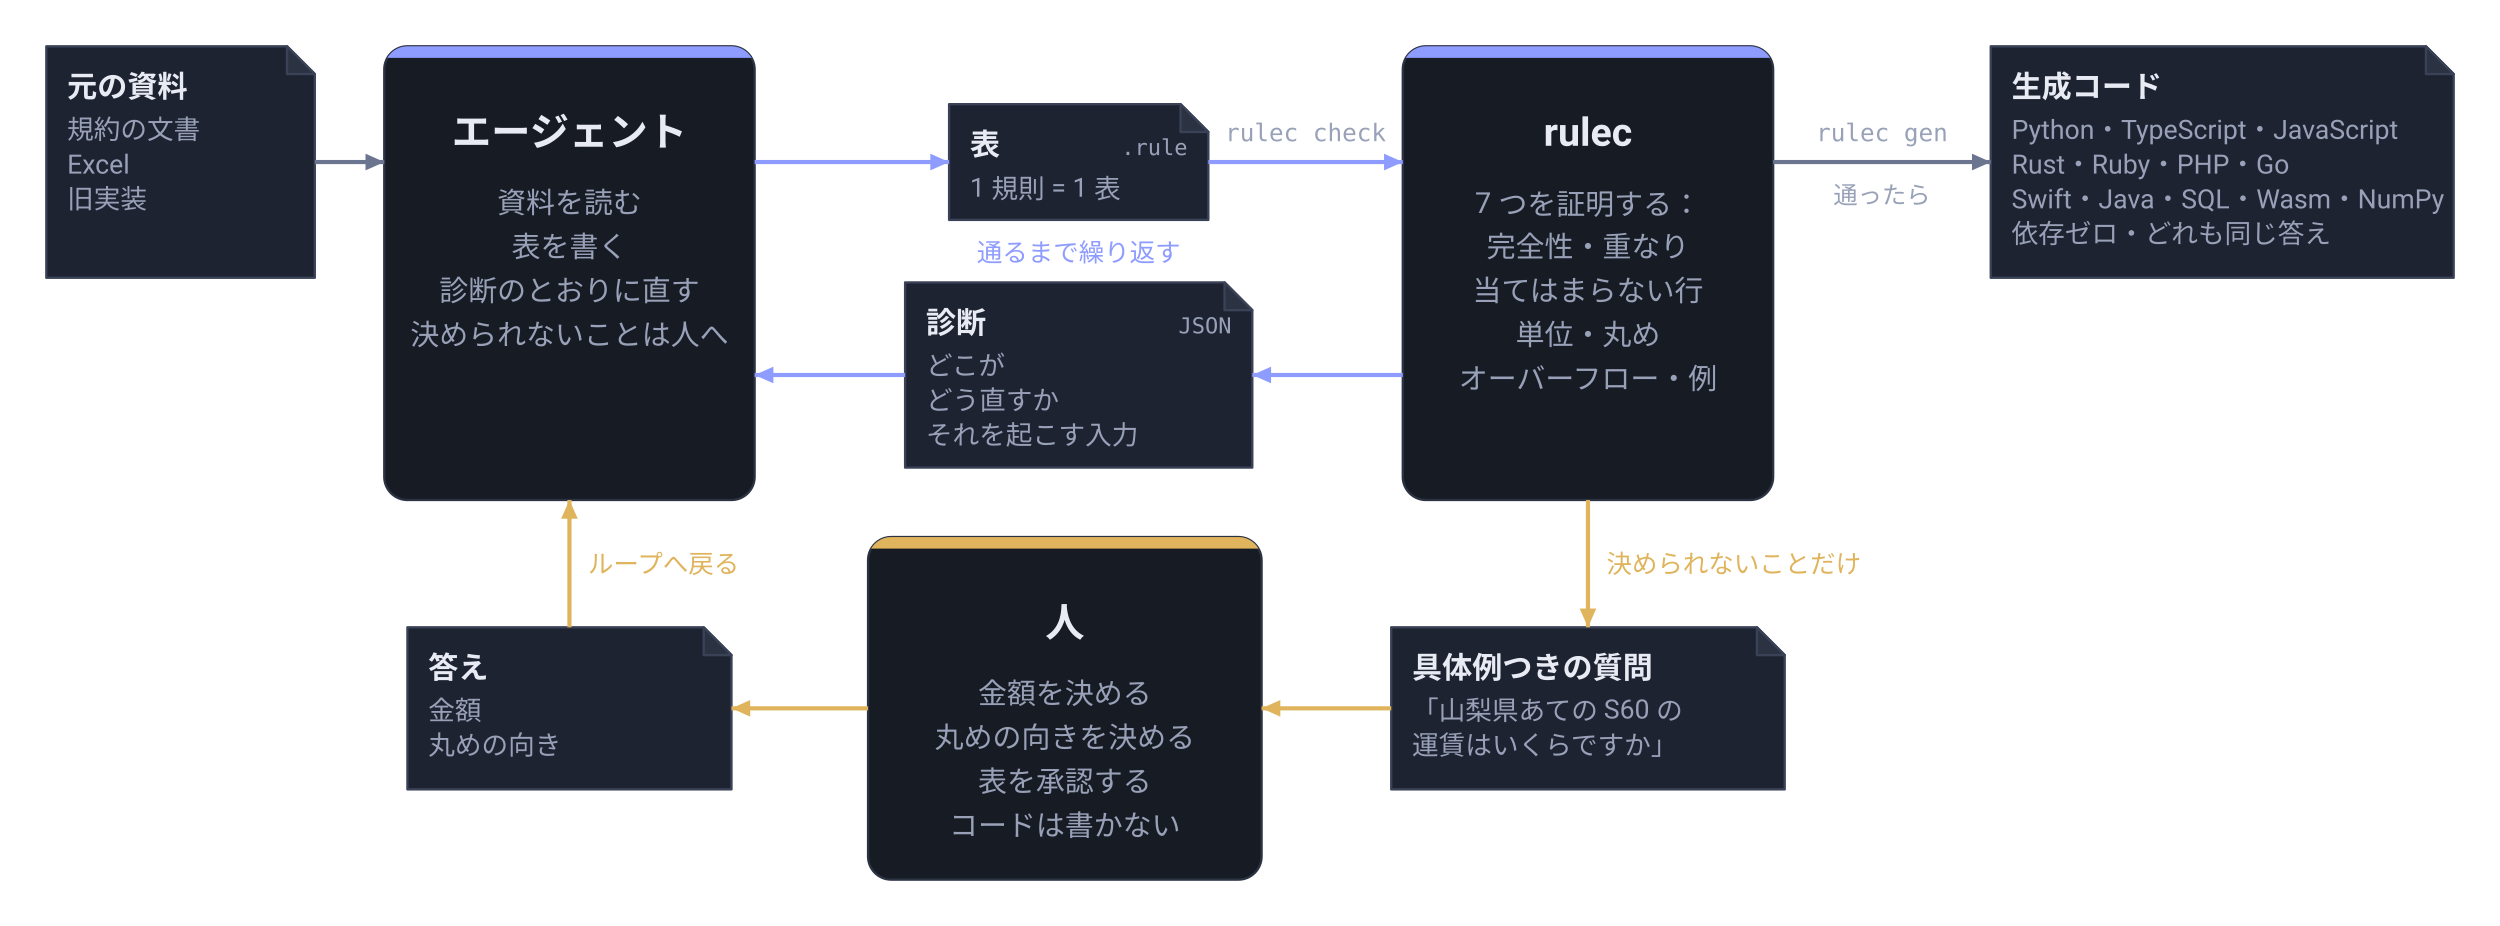
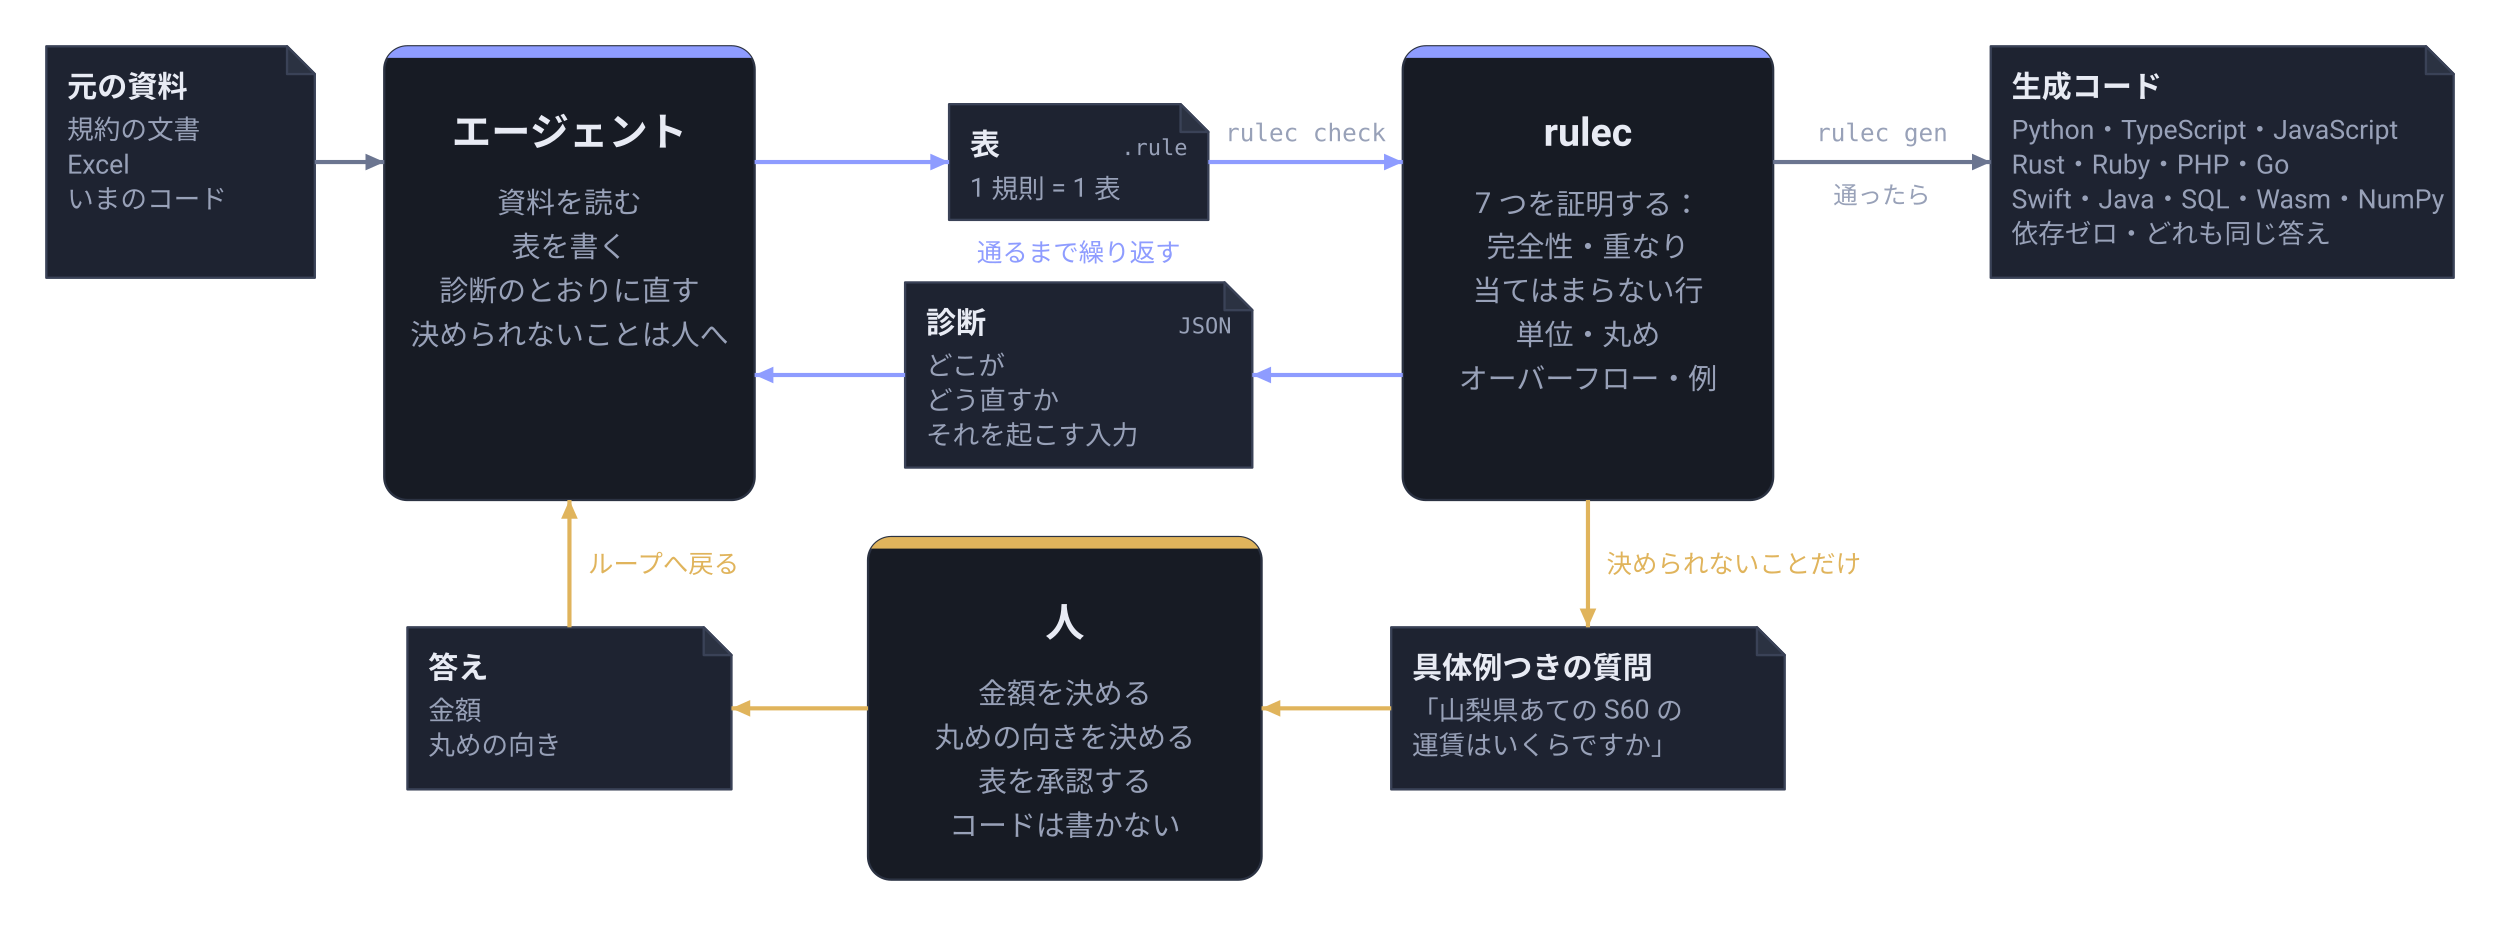
<svg xmlns="http://www.w3.org/2000/svg" viewBox="0 0 1080 400" width="1080" height="400" role="img" aria-label="エージェントが資料を読んで表（.rule）を書き、rulec check にかける。rulec は診断（どこが・どう直すか・それを起こす入力）を返し、エージェントが直して、表が通るまで繰り返す。道具では決められないことだけが具体例つきの質問として人に渡り、人は金額と丸めの向きを答える。表が通ると、証明済みの表から rulec gen が Python・TypeScript・JavaScript・Rust・Ruby・PHP・Go・Swift・Java・SQL・Wasm を出す。" font-family="-apple-system, BlinkMacSystemFont, &quot;Hiragino Sans&quot;, &quot;Noto Sans JP&quot;, &quot;Yu Gothic&quot;, Meiryo, &quot;Segoe UI&quot;, Roboto, sans-serif">
  <defs>
    <marker id="head-neutral" viewBox="0 0 10 10" refX="9" refY="5" markerWidth="9" markerHeight="9" markerUnits="userSpaceOnUse" orient="auto">
      <path d="M0,1 L9,5 L0,9 Z" fill="#6b7590" />
    </marker>
    <marker id="head-accent" viewBox="0 0 10 10" refX="9" refY="5" markerWidth="9" markerHeight="9" markerUnits="userSpaceOnUse" orient="auto">
      <path d="M0,1 L9,5 L0,9 Z" fill="#8e9cff" />
    </marker>
    <marker id="head-human" viewBox="0 0 10 10" refX="9" refY="5" markerWidth="9" markerHeight="9" markerUnits="userSpaceOnUse" orient="auto">
      <path d="M0,1 L9,5 L0,9 Z" fill="#e0b45c" />
    </marker>
  </defs>
  <clipPath id="clip-agent">
    <rect x="166" y="20" width="160" height="196" rx="10" />
  </clipPath>
  <rect x="166" y="20" width="160" height="196" rx="10" fill="#171b24" stroke="#2b3242" />
  <rect x="166" y="20" width="160" height="5" fill="#8e9cff" clip-path="url(#clip-agent)" />
  <text x="246.0" y="63" font-size="17" font-weight="700" text-anchor="middle" fill="#e8ebf4">エージェント</text>
  <text x="246.0" y="92" font-size="12.5" font-weight="400" text-anchor="middle" fill="#98a1b8">資料を読む</text>
  <text x="246.0" y="111" font-size="12.5" font-weight="400" text-anchor="middle" fill="#98a1b8">表を書く</text>
  <text x="246.0" y="130" font-size="12.5" font-weight="400" text-anchor="middle" fill="#98a1b8">診断のとおりに直す</text>
  <text x="246.0" y="149" font-size="12.5" font-weight="400" text-anchor="middle" fill="#98a1b8">決められないことは人へ</text>
  <clipPath id="clip-rulec">
    <rect x="606" y="20" width="160" height="196" rx="10" />
  </clipPath>
  <rect x="606" y="20" width="160" height="196" rx="10" fill="#171b24" stroke="#2b3242" />
  <rect x="606" y="20" width="160" height="5" fill="#8e9cff" clip-path="url(#clip-rulec)" />
  <text x="686.0" y="63" font-size="17" font-weight="700" text-anchor="middle" fill="#e8ebf4">rulec</text>
  <text x="686.0" y="92" font-size="12.5" font-weight="400" text-anchor="middle" fill="#98a1b8">7 つを証明する：</text>
  <text x="686.0" y="111" font-size="12.5" font-weight="400" text-anchor="middle" fill="#98a1b8">完全性・重なり</text>
  <text x="686.0" y="130" font-size="12.5" font-weight="400" text-anchor="middle" fill="#98a1b8">当てはまらない行</text>
  <text x="686.0" y="149" font-size="12.5" font-weight="400" text-anchor="middle" fill="#98a1b8">単位・丸め</text>
  <text x="686.0" y="168" font-size="12.5" font-weight="400" text-anchor="middle" fill="#98a1b8">オーバーフロー・例</text>
  <clipPath id="clip-person">
    <rect x="375" y="232" width="170" height="148" rx="10" />
  </clipPath>
  <rect x="375" y="232" width="170" height="148" rx="10" fill="#171b24" stroke="#2b3242" />
  <rect x="375" y="232" width="170" height="5" fill="#e0b45c" clip-path="url(#clip-person)" />
  <text x="460.0" y="275" font-size="17" font-weight="700" text-anchor="middle" fill="#e8ebf4">人</text>
  <text x="460.0" y="304" font-size="12.5" font-weight="400" text-anchor="middle" fill="#98a1b8">金額を決める</text>
  <text x="460.0" y="323" font-size="12.5" font-weight="400" text-anchor="middle" fill="#98a1b8">丸めの向きを決める</text>
  <text x="460.0" y="342" font-size="12.5" font-weight="400" text-anchor="middle" fill="#98a1b8">表を承認する</text>
  <text x="460.0" y="361" font-size="12.5" font-weight="400" text-anchor="middle" fill="#98a1b8">コードは書かない</text>
  <path d="M20,20 H124 L136,32 V120 H20 Z" fill="#1e2331" stroke="#3a4257" stroke-linejoin="round" />
  <path d="M124,20 V32 H136 Z" fill="#2b3242" stroke="#3a4257" stroke-linejoin="round" />
  <text x="29" y="42" font-size="13" font-weight="600" text-anchor="start" fill="#e8ebf4">元の資料</text>
  <text x="29" y="60" font-size="11.5" font-weight="400" text-anchor="start" fill="#98a1b8">規約の文書</text>
  <text x="29" y="75" font-size="11.5" font-weight="400" text-anchor="start" fill="#98a1b8">Excel</text>
-   <text x="29" y="90" font-size="11.5" font-weight="400" text-anchor="start" fill="#98a1b8">旧実装</text>
+   <text x="29" y="90" font-size="11.5" font-weight="400" text-anchor="start" fill="#98a1b8">いまのコード</text>
  <path d="M410,45 H510 L522,57 V95 H410 Z" fill="#1e2331" stroke="#3a4257" stroke-linejoin="round" />
  <path d="M510,45 V57 H522 Z" fill="#2b3242" stroke="#3a4257" stroke-linejoin="round" />
  <text x="419" y="67" font-size="13" font-weight="600" text-anchor="start" fill="#e8ebf4">表</text>
  <text x="513" y="67" font-size="9.5" font-weight="400" text-anchor="end" fill="#98a1b8" font-family="ui-monospace, SFMono-Regular, Menlo, Consolas, monospace">.rule</text>
  <text x="419" y="85" font-size="11.5" font-weight="400" text-anchor="start" fill="#98a1b8">1 規則 = 1 表</text>
  <path d="M391,122 H529 L541,134 V202 H391 Z" fill="#1e2331" stroke="#3a4257" stroke-linejoin="round" />
  <path d="M529,122 V134 H541 Z" fill="#2b3242" stroke="#3a4257" stroke-linejoin="round" />
  <text x="400" y="144" font-size="13" font-weight="600" text-anchor="start" fill="#e8ebf4">診断</text>
  <text x="532" y="144" font-size="9.5" font-weight="400" text-anchor="end" fill="#98a1b8" font-family="ui-monospace, SFMono-Regular, Menlo, Consolas, monospace">JSON</text>
  <text x="400" y="162" font-size="11.5" font-weight="400" text-anchor="start" fill="#98a1b8">どこが</text>
  <text x="400" y="177" font-size="11.5" font-weight="400" text-anchor="start" fill="#98a1b8">どう直すか</text>
  <text x="400" y="192" font-size="11.5" font-weight="400" text-anchor="start" fill="#98a1b8">それを起こす入力</text>
  <path d="M860,20 H1048 L1060,32 V120 H860 Z" fill="#1e2331" stroke="#3a4257" stroke-linejoin="round" />
  <path d="M1048,20 V32 H1060 Z" fill="#2b3242" stroke="#3a4257" stroke-linejoin="round" />
  <text x="869" y="42" font-size="13" font-weight="600" text-anchor="start" fill="#e8ebf4">生成コード</text>
  <text x="869" y="60" font-size="11.5" font-weight="400" text-anchor="start" fill="#98a1b8">Python・TypeScript・JavaScript</text>
  <text x="869" y="75" font-size="11.5" font-weight="400" text-anchor="start" fill="#98a1b8">Rust・Ruby・PHP・Go</text>
  <text x="869" y="90" font-size="11.5" font-weight="400" text-anchor="start" fill="#98a1b8">Swift・Java・SQL・Wasm・NumPy</text>
  <text x="869" y="105" font-size="11.5" font-weight="400" text-anchor="start" fill="#98a1b8">依存ゼロ・どれも同じ答え</text>
  <path d="M601,271 H759 L771,283 V341 H601 Z" fill="#1e2331" stroke="#3a4257" stroke-linejoin="round" />
  <path d="M759,271 V283 H771 Z" fill="#2b3242" stroke="#3a4257" stroke-linejoin="round" />
  <text x="610" y="293" font-size="13" font-weight="600" text-anchor="start" fill="#e8ebf4">具体例つきの質問</text>
  <text x="610" y="311" font-size="11.5" font-weight="400" text-anchor="start" fill="#98a1b8">「山梨県あての S60 の</text>
  <text x="610" y="326" font-size="11.5" font-weight="400" text-anchor="start" fill="#98a1b8">運賃はいくらですか」</text>
  <path d="M176,271 H304 L316,283 V341 H176 Z" fill="#1e2331" stroke="#3a4257" stroke-linejoin="round" />
  <path d="M304,271 V283 H316 Z" fill="#2b3242" stroke="#3a4257" stroke-linejoin="round" />
  <text x="185" y="293" font-size="13" font-weight="600" text-anchor="start" fill="#e8ebf4">答え</text>
  <text x="185" y="311" font-size="11.5" font-weight="400" text-anchor="start" fill="#98a1b8">金額</text>
  <text x="185" y="326" font-size="11.5" font-weight="400" text-anchor="start" fill="#98a1b8">丸めの向き</text>
  <line x1="136" y1="70" x2="166" y2="70" stroke="#6b7590" stroke-width="1.8" marker-end="url(#head-neutral)" />
  <line x1="326" y1="70" x2="410" y2="70" stroke="#8e9cff" stroke-width="1.8" marker-end="url(#head-accent)" />
  <line x1="522" y1="70" x2="606" y2="70" stroke="#8e9cff" stroke-width="1.8" marker-end="url(#head-accent)" />
  <text x="564.0" y="61" font-size="10.5" font-weight="400" text-anchor="middle" fill="#98a1b8" font-family="ui-monospace, SFMono-Regular, Menlo, Consolas, monospace">rulec check</text>
  <line x1="606" y1="162" x2="541" y2="162" stroke="#8e9cff" stroke-width="1.8" marker-end="url(#head-accent)" />
  <line x1="391" y1="162" x2="326" y2="162" stroke="#8e9cff" stroke-width="1.8" marker-end="url(#head-accent)" />
  <text x="466.0" y="113" font-size="11" font-weight="400" text-anchor="middle" fill="#8e9cff">通るまで繰り返す</text>
  <line x1="766" y1="70" x2="860" y2="70" stroke="#6b7590" stroke-width="1.8" marker-end="url(#head-neutral)" />
  <text x="813.0" y="61" font-size="10.5" font-weight="400" text-anchor="middle" fill="#98a1b8" font-family="ui-monospace, SFMono-Regular, Menlo, Consolas, monospace">rulec gen</text>
  <text x="813.0" y="88" font-size="10.5" font-weight="400" text-anchor="middle" fill="#98a1b8">通ったら</text>
  <line x1="686" y1="216" x2="686" y2="271" stroke="#e0b45c" stroke-width="1.8" marker-end="url(#head-human)" />
  <text x="694" y="247.5" font-size="11" font-weight="400" text-anchor="start" fill="#e0b45c">決められないことだけ</text>
  <line x1="601" y1="306" x2="545" y2="306" stroke="#e0b45c" stroke-width="1.8" marker-end="url(#head-human)" />
  <line x1="375" y1="306" x2="316" y2="306" stroke="#e0b45c" stroke-width="1.8" marker-end="url(#head-human)" />
  <line x1="246" y1="271" x2="246" y2="216" stroke="#e0b45c" stroke-width="1.8" marker-end="url(#head-human)" />
  <text x="254" y="247.5" font-size="11" font-weight="400" text-anchor="start" fill="#e0b45c">ループへ戻る</text>
</svg>
